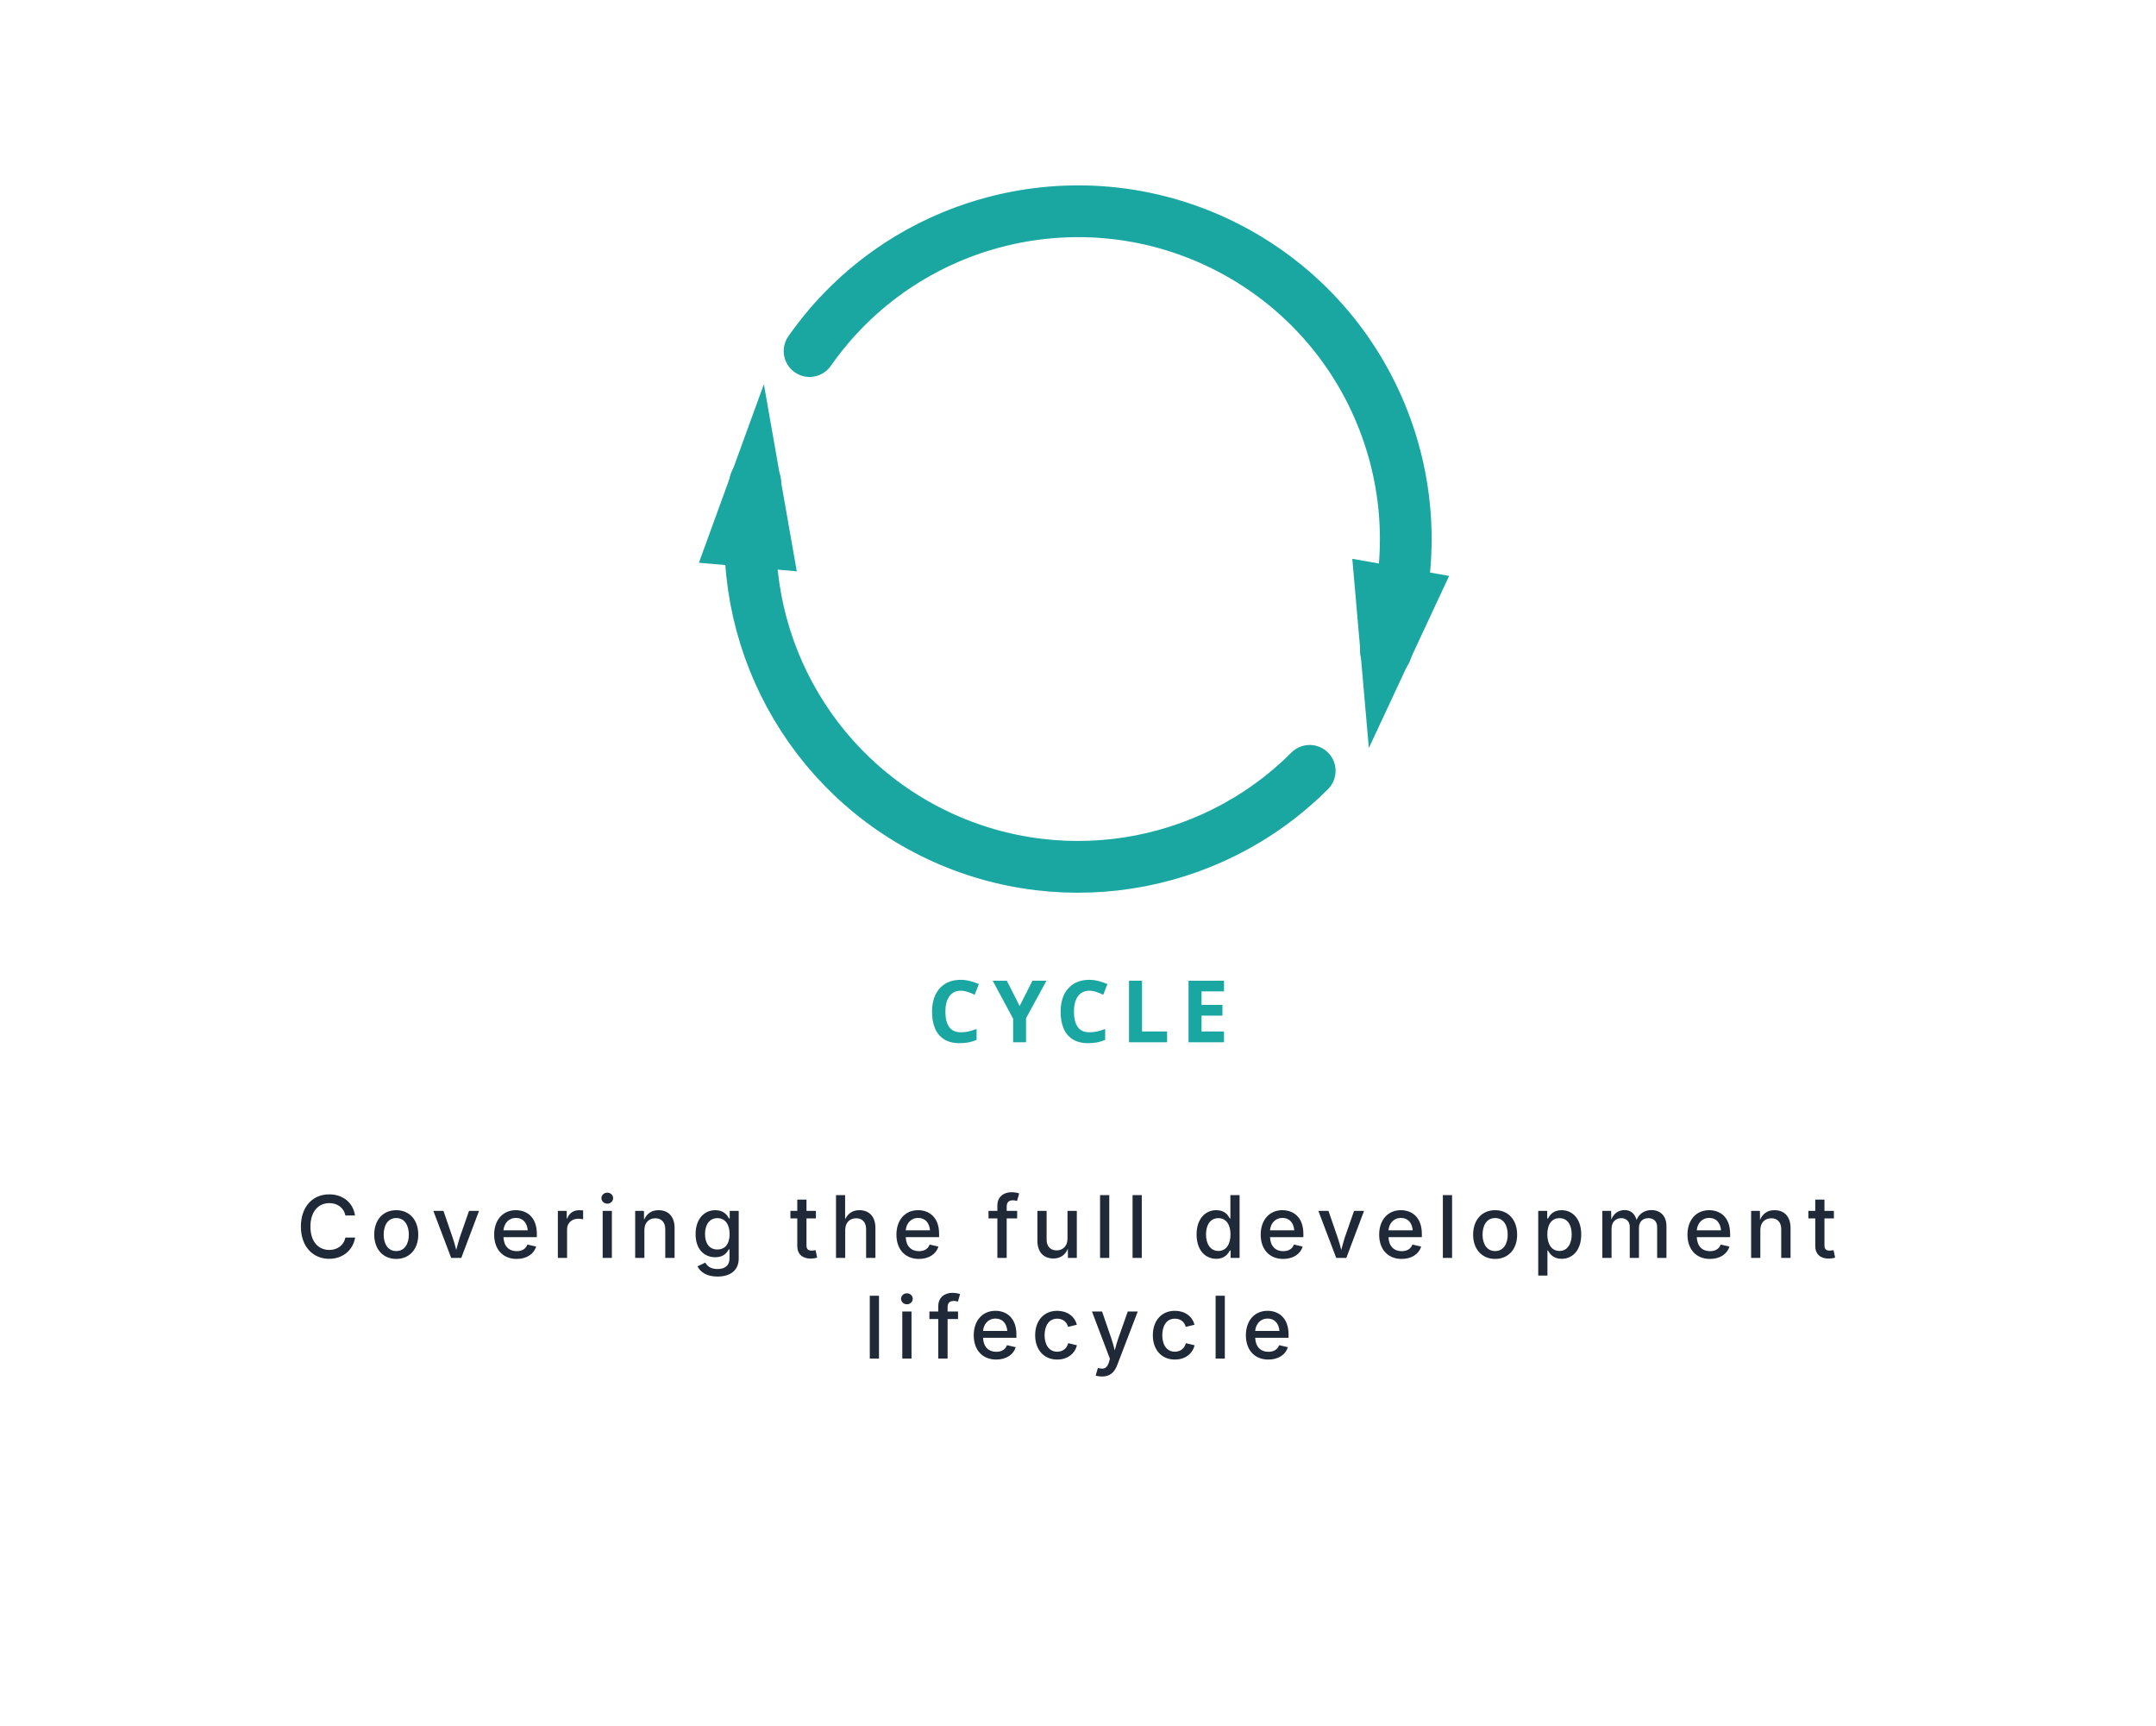
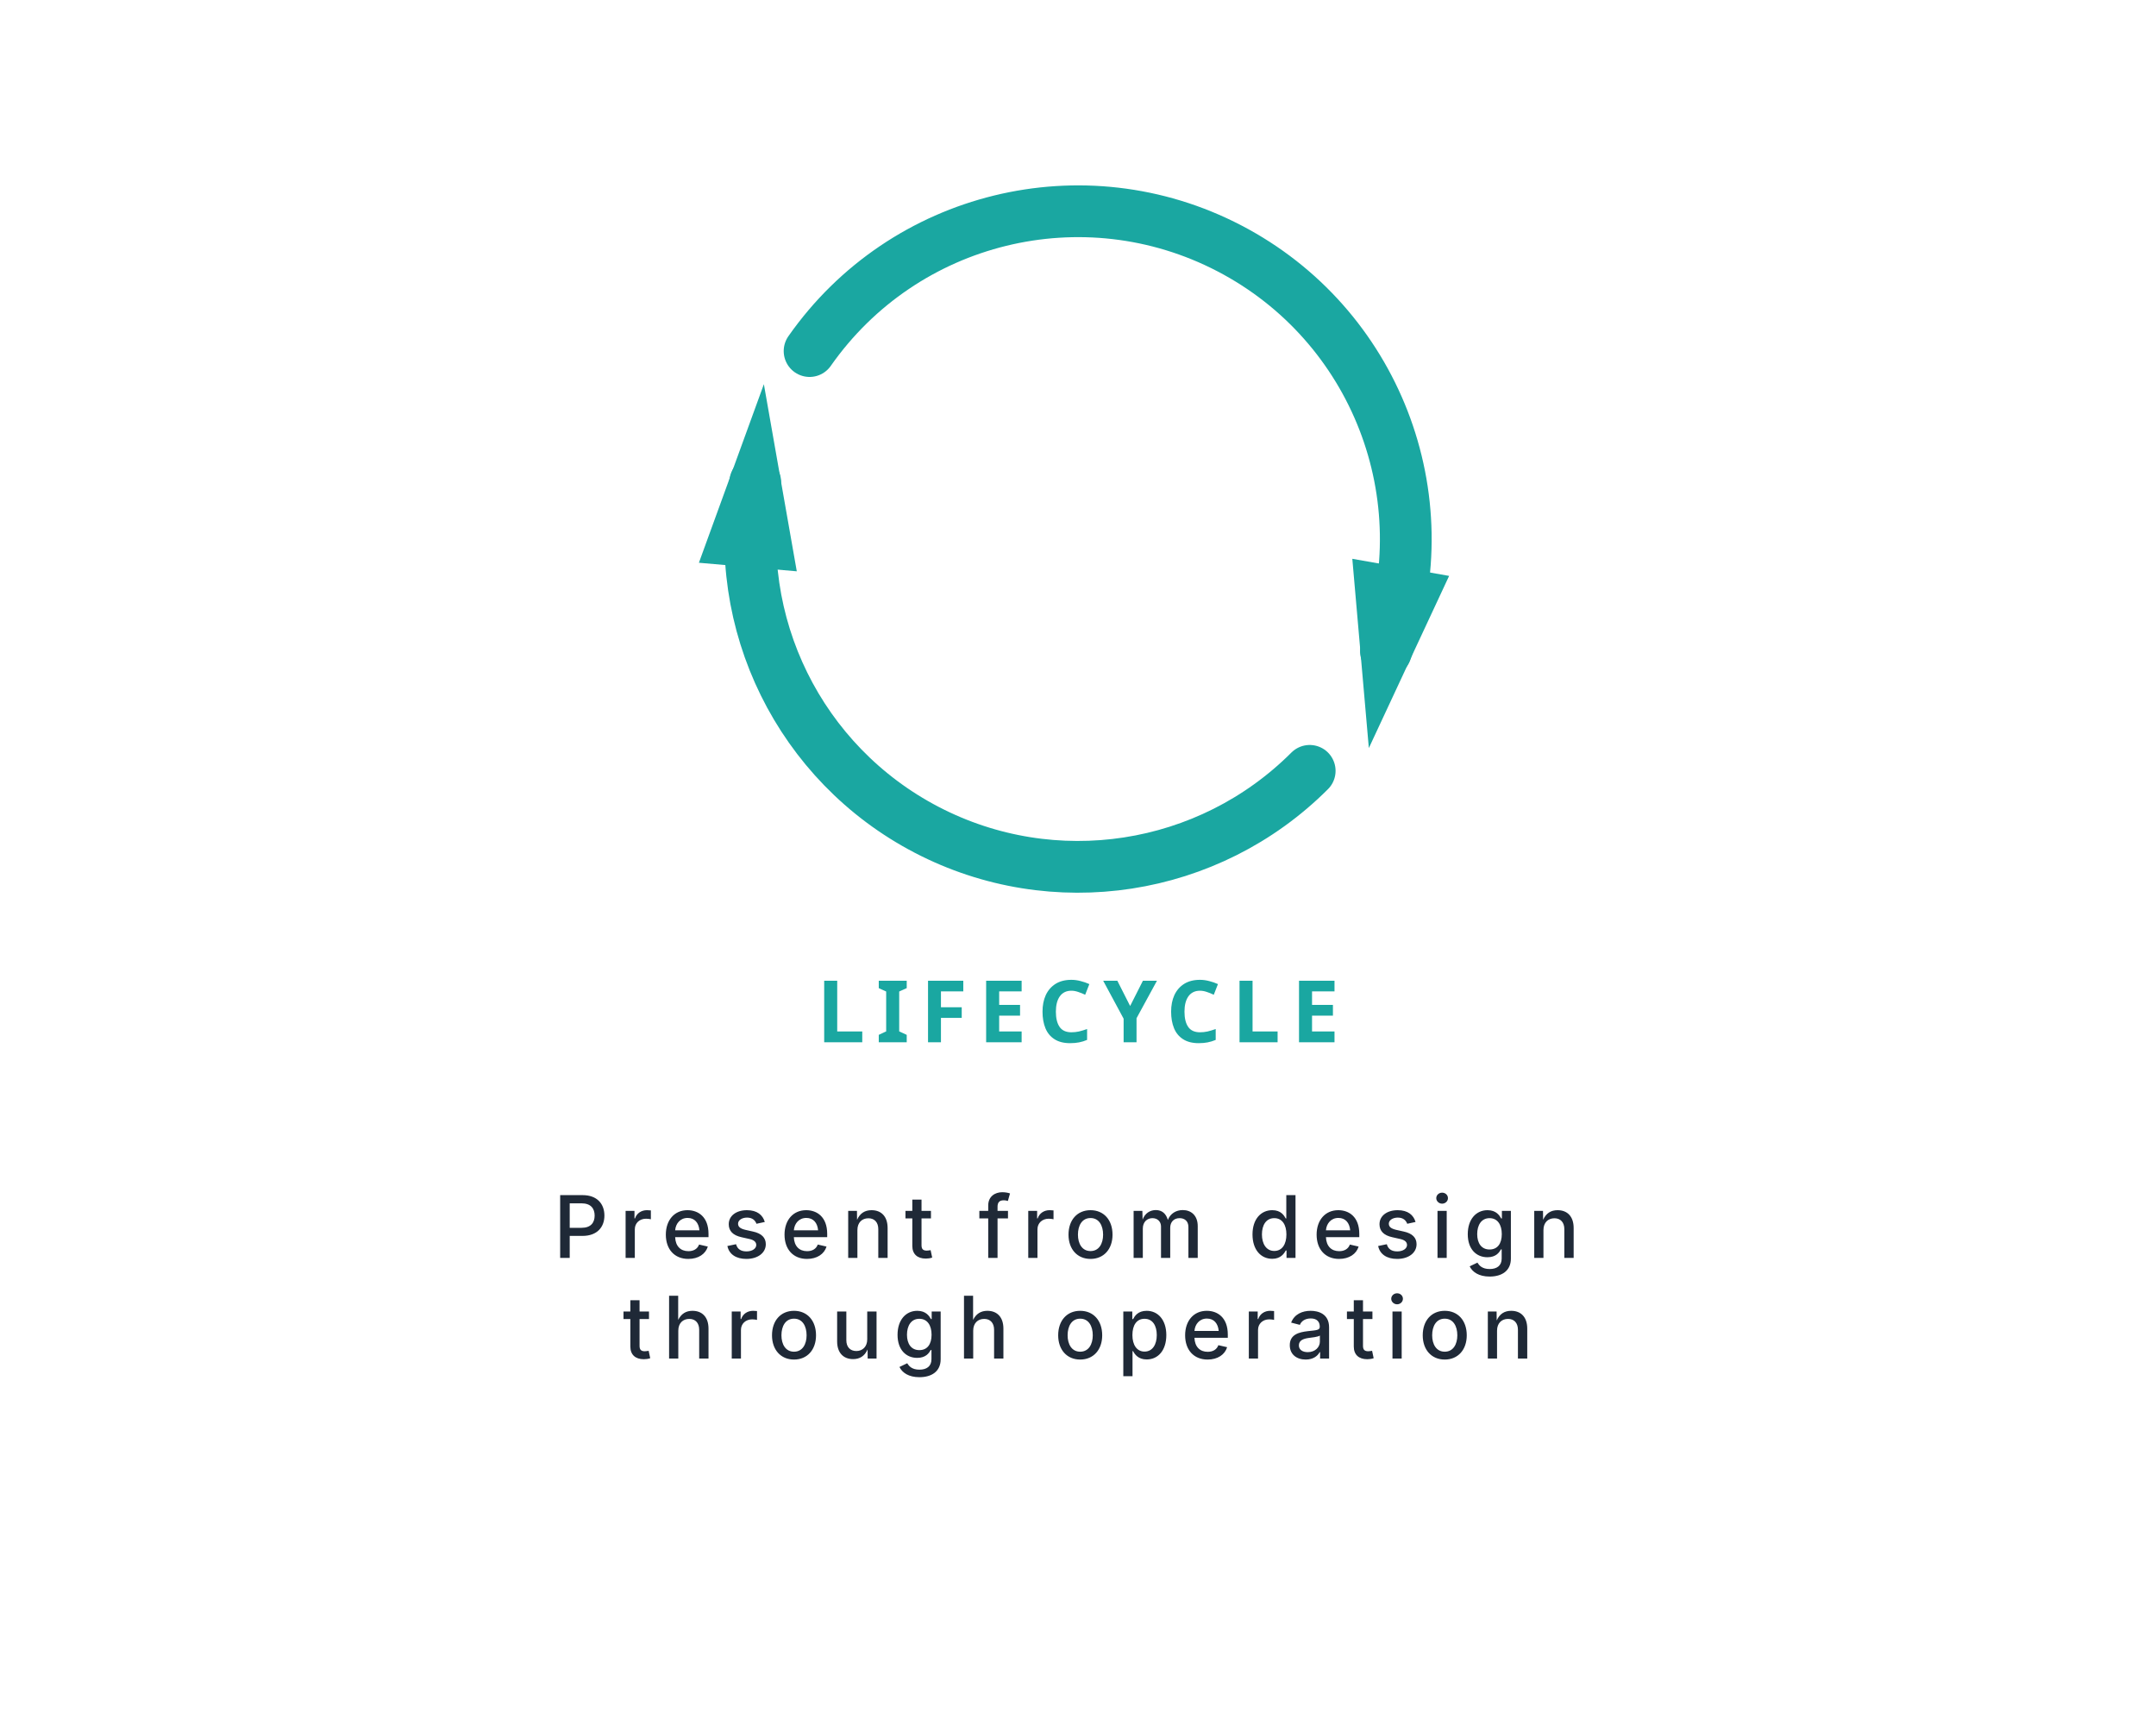
<svg xmlns="http://www.w3.org/2000/svg" viewBox="0 0 300 240" width="300" height="240">
  <rect x="0" y="0" width="300" height="240" fill="none" />
  <g>
    <path d="M 112.65 48.84 A 45.6 45.6 0 0 1 192.85 90.60" fill="none" stroke="#1AA7A1" stroke-width="7.2" stroke-linecap="round" />
    <path d="M 182.24 107.24 A 45.6 45.6 0 0 1 105.09 67.08" fill="none" stroke="#1AA7A1" stroke-width="7.2" stroke-linecap="round" />
    <polygon points="190.47,104.07 201.64,80.12 188.17,77.74" fill="#1AA7A1" />
    <polygon points="106.29,53.45 97.25,78.29 110.87,79.48" fill="#1AA7A1" />
  </g>
-   <text x="150.0" y="145.0" text-anchor="middle" xml:space="preserve" style="font-family:'Montserrat';font-weight:700;letter-spacing:1.5px;" fill="#1AA7A1">CYCLE</text>
+   <text x="150.0" y="145.0" text-anchor="middle" xml:space="preserve" style="font-family:'Montserrat';font-weight:700;letter-spacing:1.5px;" fill="#1AA7A1">LIFECYCLE</text>
  <text x="150.0" y="175.0" text-anchor="middle" style="font-family:'Inter',Arial,sans-serif;font-weight:500;font-size:12;letter-spacing:1.5px;" fill="#1F2937">
-     <tspan x="150.0" dy="0">Covering the full development</tspan>
-     <tspan x="150.0" dy="14">lifecycle</tspan>
+     <tspan x="150.0" dy="0">Present from design</tspan>
+     <tspan x="150.0" dy="14">through operation</tspan>
  </text>
</svg>
